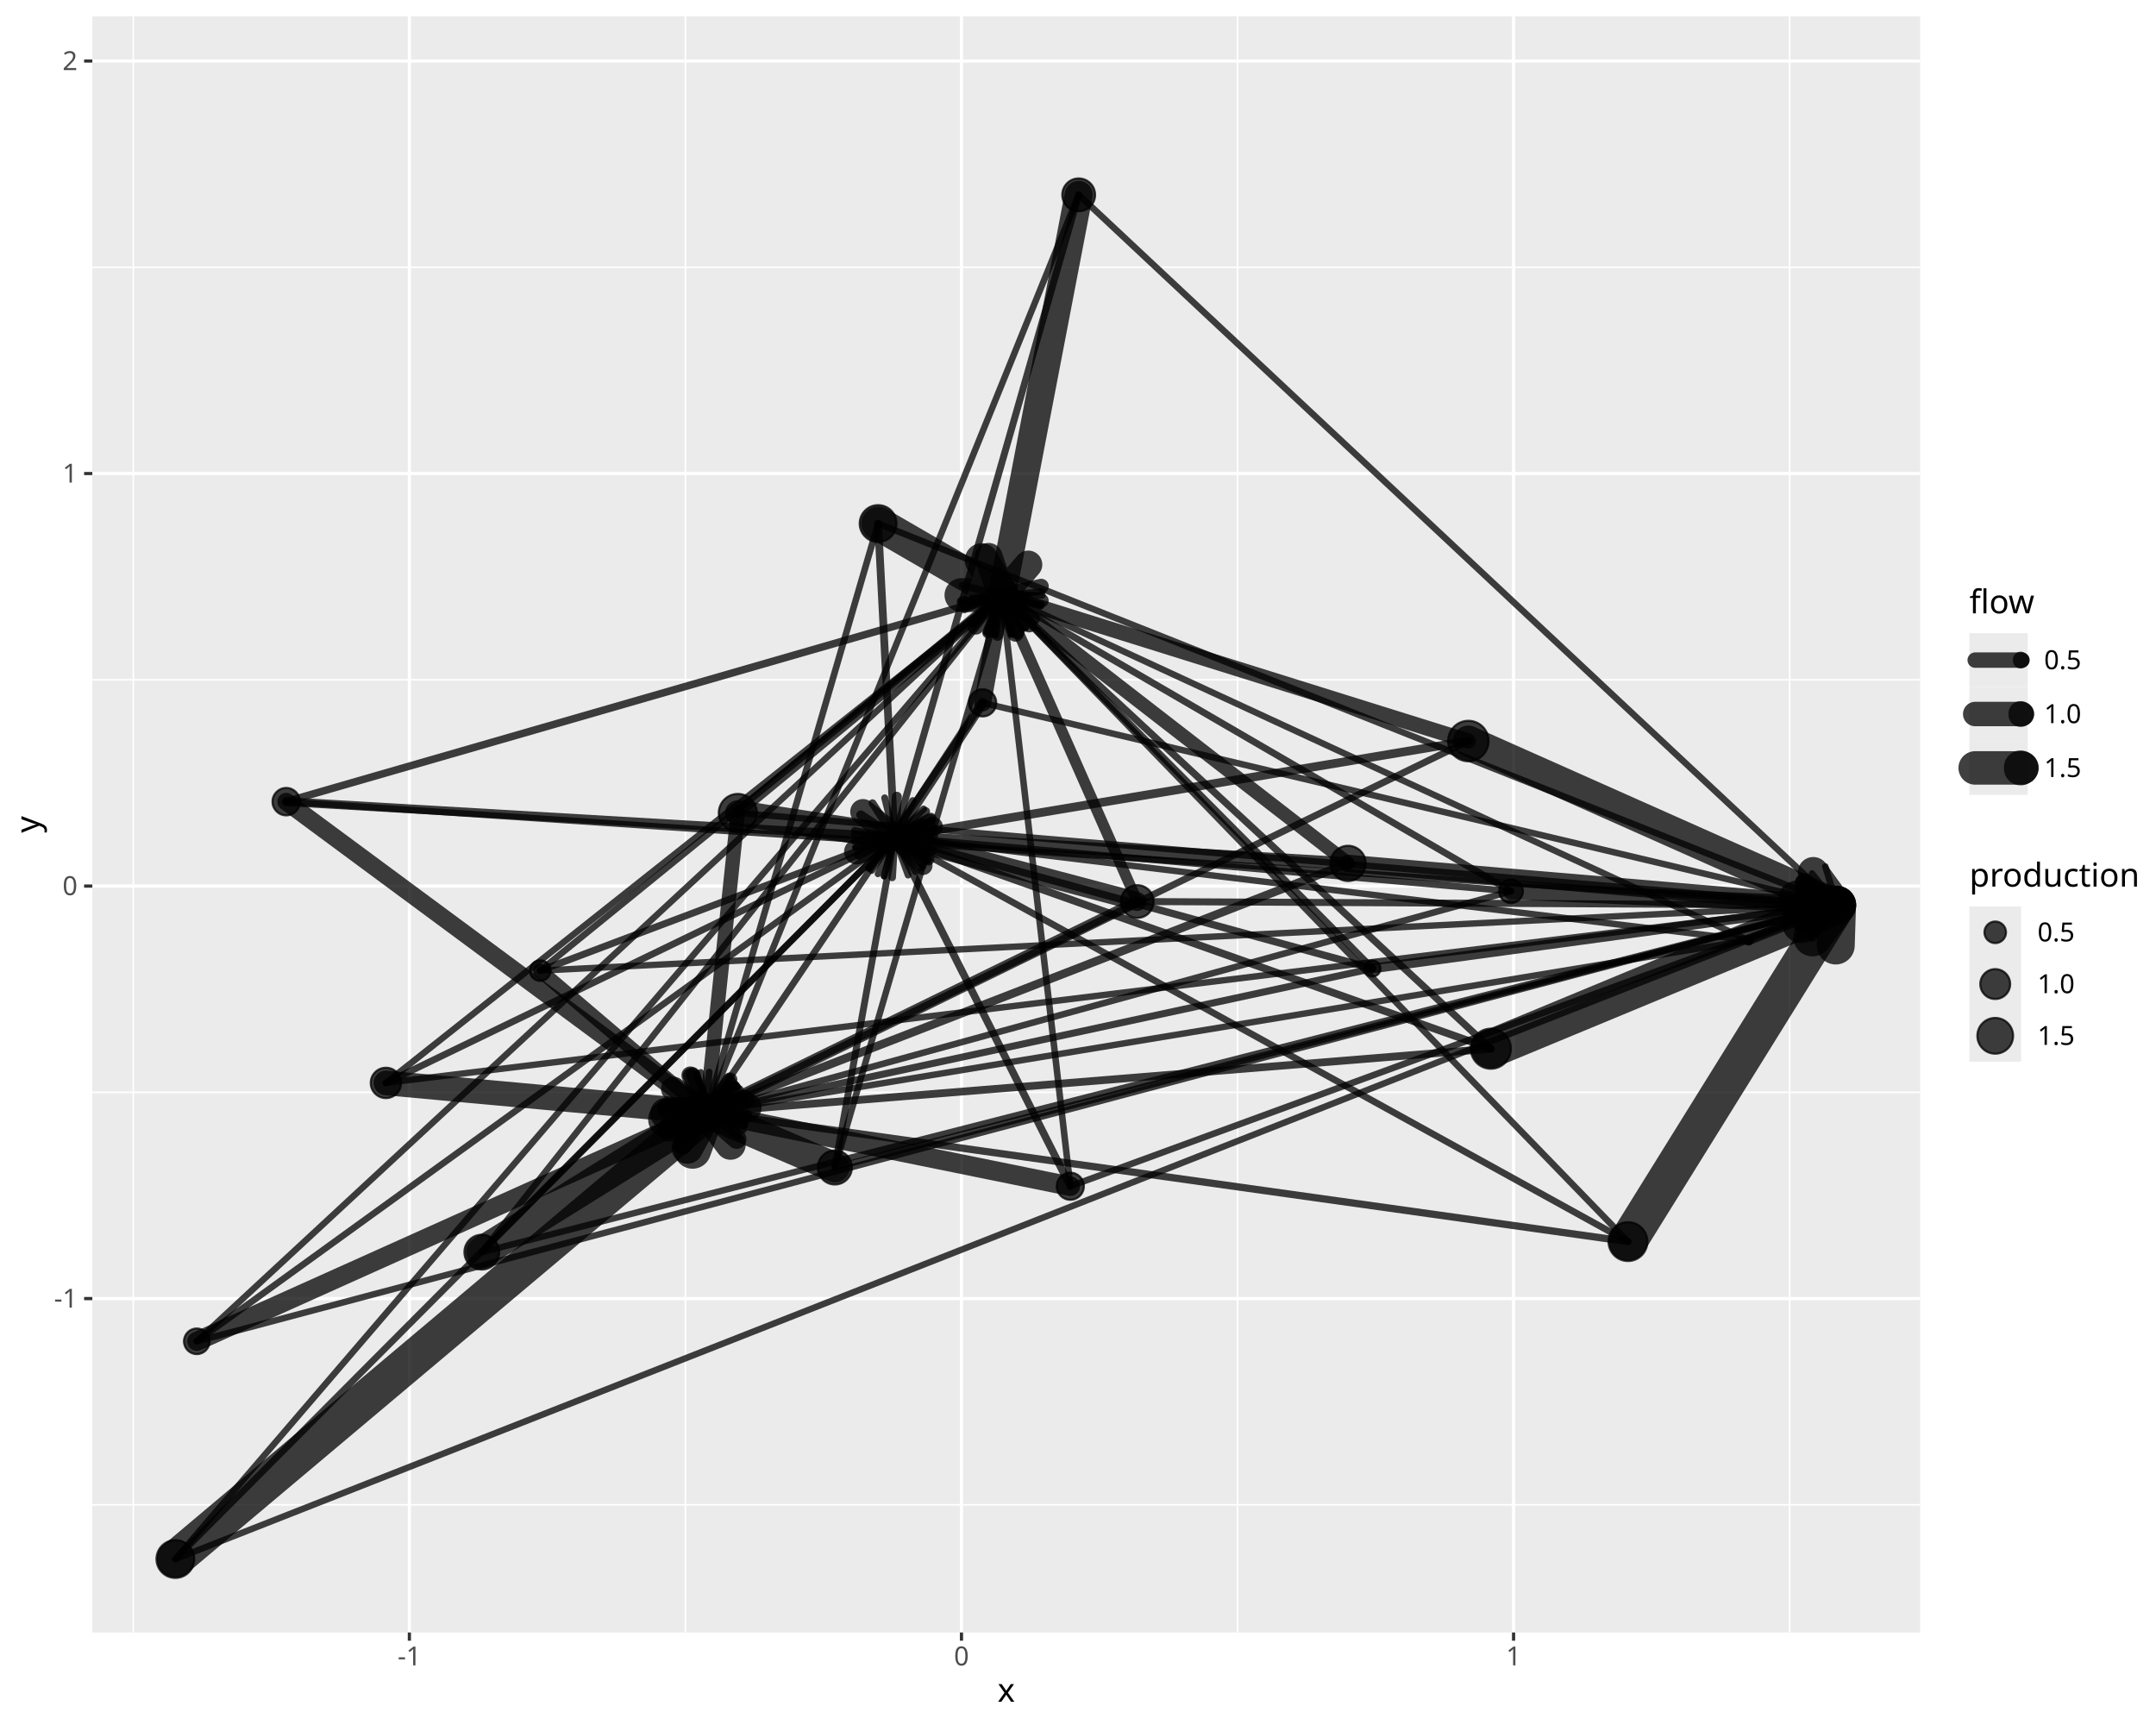
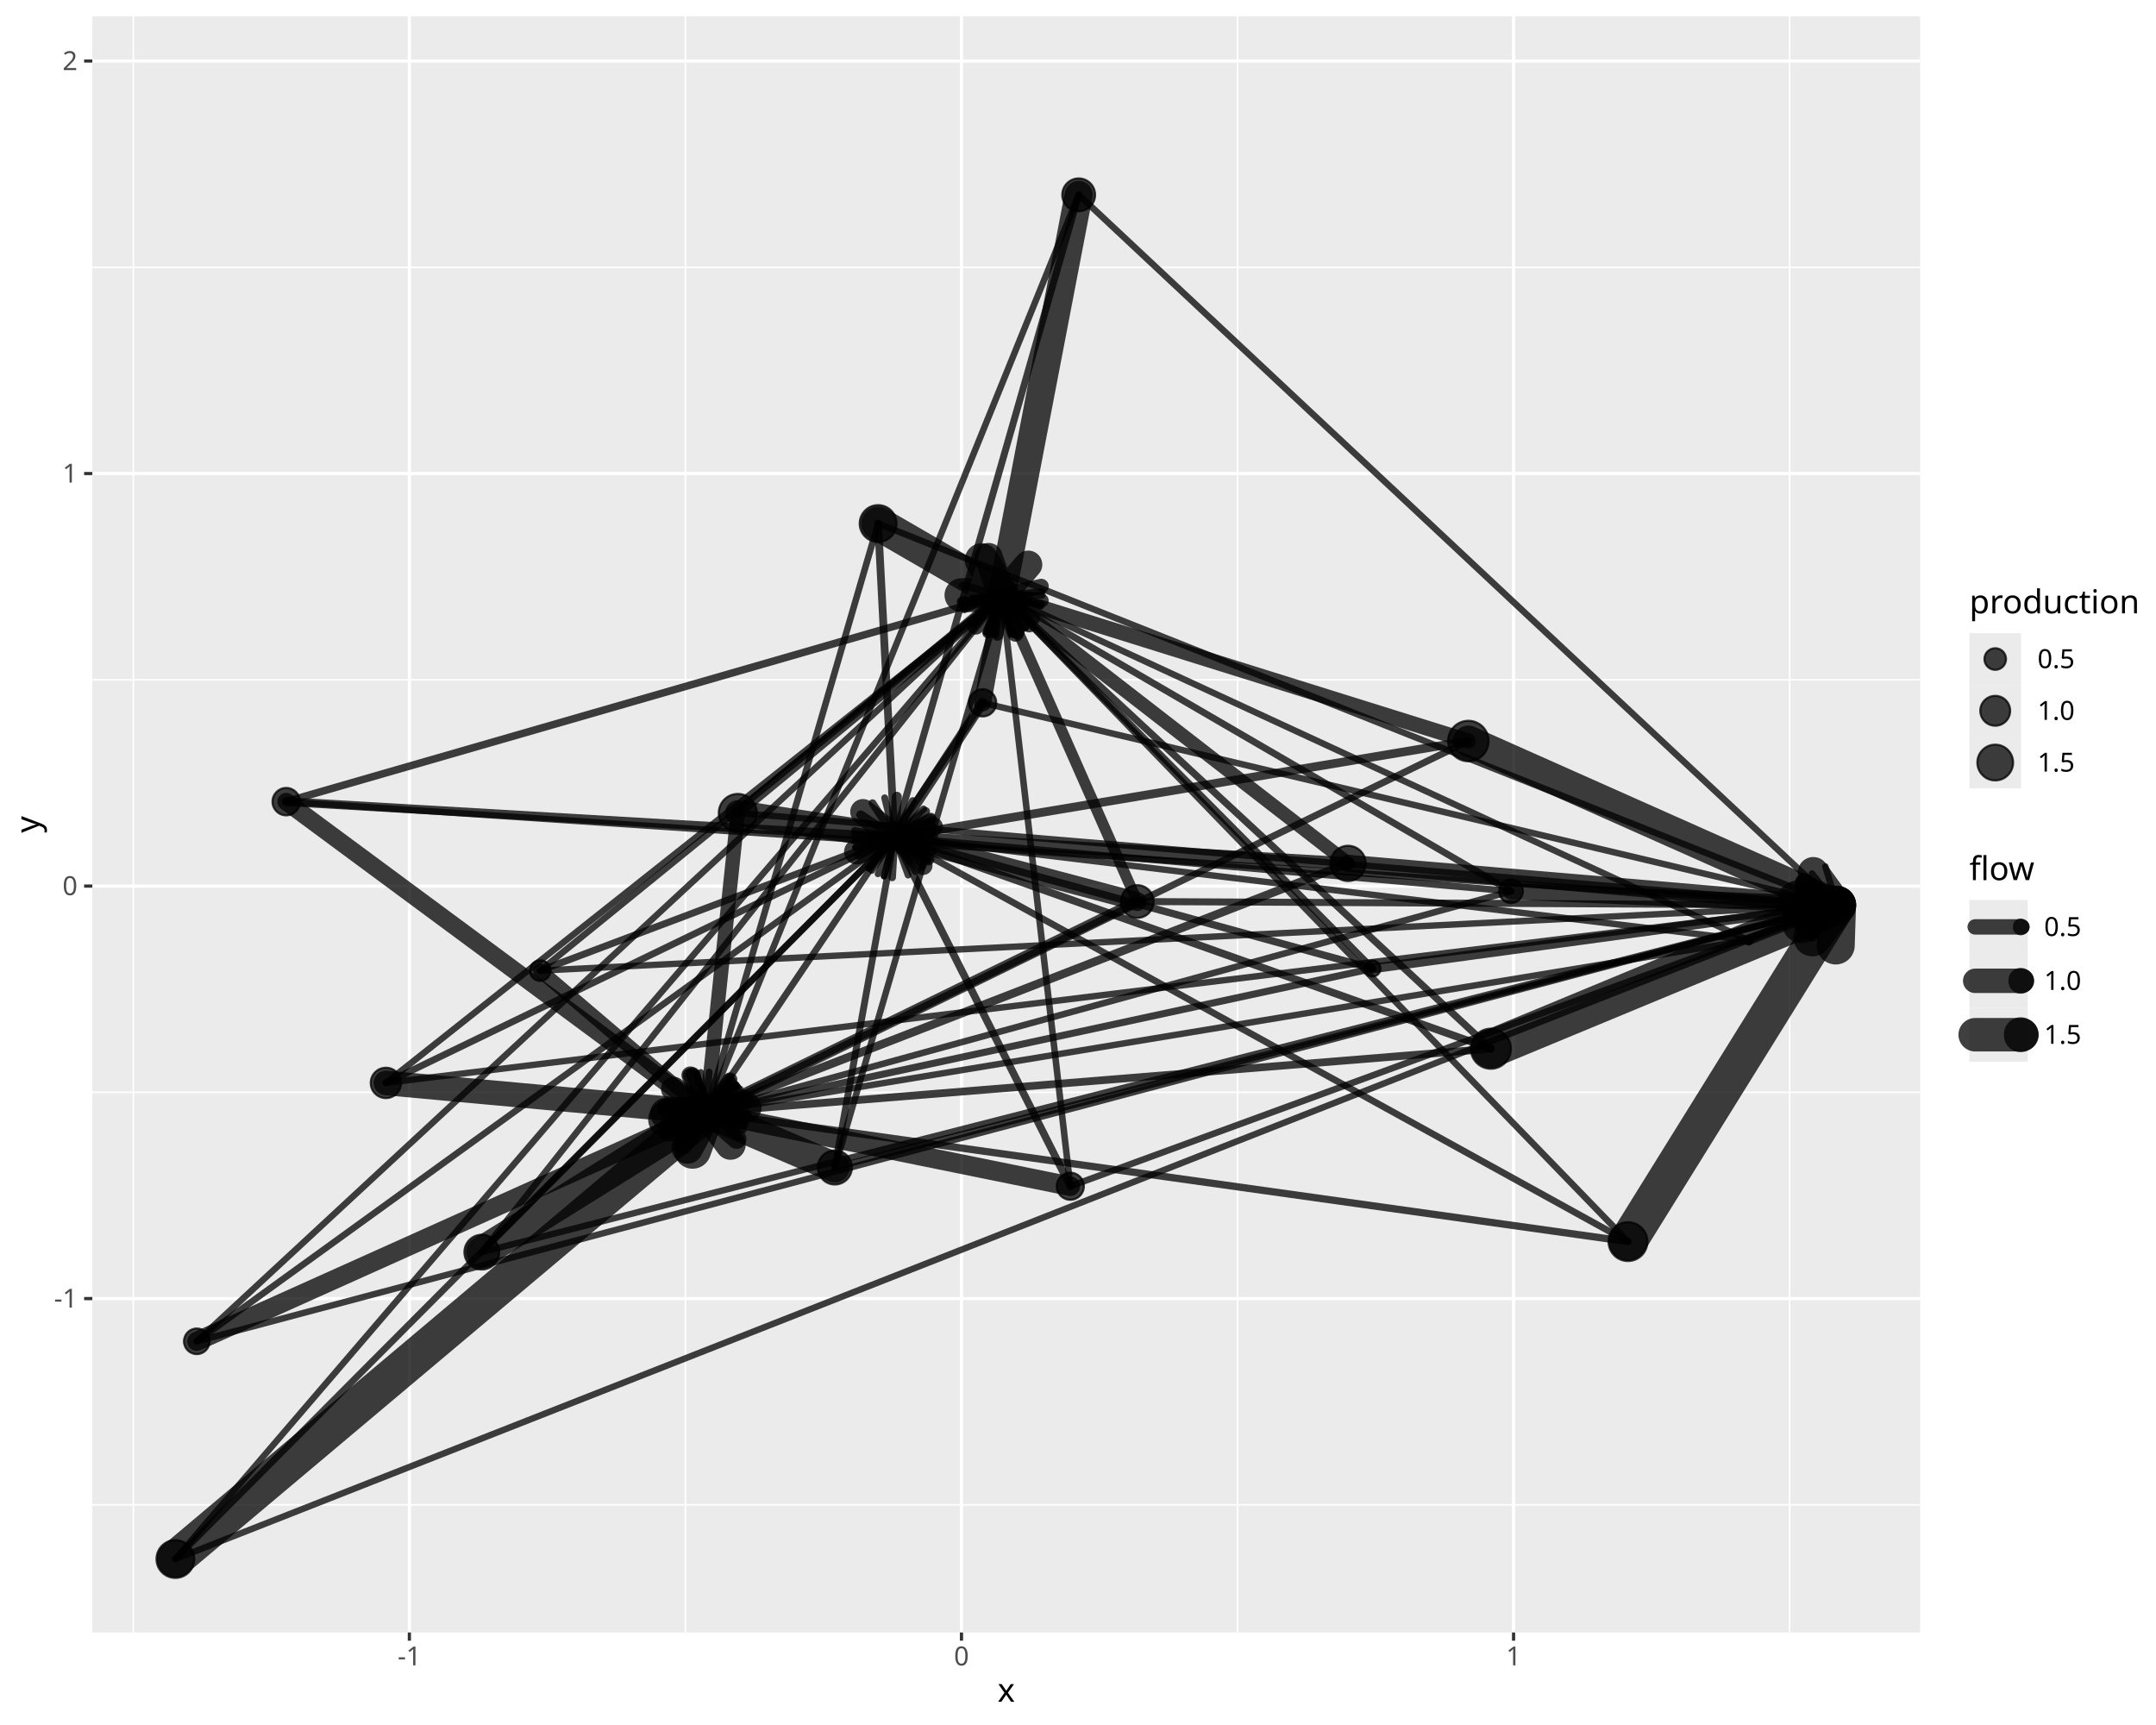
<svg xmlns="http://www.w3.org/2000/svg" class="svglite" data-engine-version="2.0" width="720.00pt" height="576.00pt" viewBox="0 0 720.00 576.00">
  <defs>
    <style type="text/css">
    .svglite line, .svglite polyline, .svglite polygon, .svglite path, .svglite rect, .svglite circle {
      fill: none;
      stroke: #000000;
      stroke-linecap: round;
      stroke-linejoin: round;
      stroke-miterlimit: 10.00;
    }
  </style>
  </defs>
  <rect width="100%" height="100%" style="stroke: none; fill: #FFFFFF;" />
  <defs>
    <clipPath id="cpMC4wMHw3MjAuMDB8MC4wMHw1NzYuMDA=">
      <rect x="0.00" y="0.00" width="720.00" height="576.00" />
    </clipPath>
  </defs>
  <g clip-path="url(#cpMC4wMHw3MjAuMDB8MC4wMHw1NzYuMDA=)">
    <rect x="0.00" y="0.00" width="720.00" height="576.00" style="stroke-width: 1.07; stroke: #FFFFFF; fill: #FFFFFF;" />
  </g>
  <defs>
    <clipPath id="cpMzAuODN8NjQxLjIzfDUuNDh8NTQ1LjEx">
      <rect x="30.83" y="5.48" width="610.40" height="539.63" />
    </clipPath>
  </defs>
  <g clip-path="url(#cpMzAuODN8NjQxLjIzfDUuNDh8NTQ1LjEx)">
    <rect x="30.83" y="5.48" width="610.40" height="539.63" style="stroke-width: 1.07; stroke: none; fill: #EBEBEB;" />
    <polyline points="30.83,502.48 641.23,502.48 " style="stroke-width: 0.53; stroke: #FFFFFF; stroke-linecap: butt;" />
    <polyline points="30.83,364.74 641.23,364.74 " style="stroke-width: 0.53; stroke: #FFFFFF; stroke-linecap: butt;" />
    <polyline points="30.83,226.99 641.23,226.99 " style="stroke-width: 0.53; stroke: #FFFFFF; stroke-linecap: butt;" />
    <polyline points="30.83,89.25 641.23,89.25 " style="stroke-width: 0.53; stroke: #FFFFFF; stroke-linecap: butt;" />
    <polyline points="44.53,545.11 44.53,5.48 " style="stroke-width: 0.53; stroke: #FFFFFF; stroke-linecap: butt;" />
    <polyline points="228.90,545.11 228.90,5.48 " style="stroke-width: 0.53; stroke: #FFFFFF; stroke-linecap: butt;" />
    <polyline points="413.28,545.11 413.28,5.48 " style="stroke-width: 0.53; stroke: #FFFFFF; stroke-linecap: butt;" />
    <polyline points="597.65,545.11 597.65,5.48 " style="stroke-width: 0.53; stroke: #FFFFFF; stroke-linecap: butt;" />
    <polyline points="30.83,433.61 641.23,433.61 " style="stroke-width: 1.07; stroke: #FFFFFF; stroke-linecap: butt;" />
    <polyline points="30.83,295.87 641.23,295.87 " style="stroke-width: 1.07; stroke: #FFFFFF; stroke-linecap: butt;" />
    <polyline points="30.83,158.12 641.23,158.12 " style="stroke-width: 1.07; stroke: #FFFFFF; stroke-linecap: butt;" />
    <polyline points="30.83,20.38 641.23,20.38 " style="stroke-width: 1.07; stroke: #FFFFFF; stroke-linecap: butt;" />
    <polyline points="136.71,545.11 136.71,5.48 " style="stroke-width: 1.07; stroke: #FFFFFF; stroke-linecap: butt;" />
    <polyline points="321.09,545.11 321.09,5.48 " style="stroke-width: 1.07; stroke: #FFFFFF; stroke-linecap: butt;" />
    <polyline points="505.46,545.11 505.46,5.48 " style="stroke-width: 1.07; stroke: #FFFFFF; stroke-linecap: butt;" />
    <line x1="65.72" y1="447.88" x2="613.48" y2="302.23" style="stroke-width: 2.13; stroke: #000000; stroke-opacity: 0.75;" />
    <polyline points="603.93,311.75 613.48,302.23 600.46,298.71 " style="stroke-width: 2.13; stroke: #000000; stroke-opacity: 0.75;" />
    <line x1="328.15" y1="234.68" x2="613.48" y2="302.23" style="stroke-width: 2.14; stroke: #000000; stroke-opacity: 0.75;" />
    <polyline points="600.56,306.10 613.48,302.23 603.67,292.97 " style="stroke-width: 2.14; stroke: #000000; stroke-opacity: 0.75;" />
    <line x1="180.40" y1="324.10" x2="613.48" y2="302.23" style="stroke-width: 2.13; stroke: #000000; stroke-opacity: 0.75;" />
    <polyline points="602.15,309.56 613.48,302.23 601.47,296.08 " style="stroke-width: 2.13; stroke: #000000; stroke-opacity: 0.75;" />
    <line x1="360.23" y1="65.06" x2="613.48" y2="302.23" style="stroke-width: 2.16; stroke: #000000; stroke-opacity: 0.75;" />
    <polyline points="600.34,299.17 613.48,302.23 609.57,289.32 " style="stroke-width: 2.16; stroke: #000000; stroke-opacity: 0.75;" />
    <line x1="583.92" y1="313.95" x2="613.48" y2="302.23" style="stroke-width: 3.32; stroke: #000000; stroke-opacity: 0.75;" />
    <polyline points="605.11,312.81 613.48,302.23 600.14,300.27 " style="stroke-width: 3.32; stroke: #000000; stroke-opacity: 0.75;" />
    <line x1="458.35" y1="323.40" x2="613.48" y2="302.23" style="stroke-width: 3.21; stroke: #000000; stroke-opacity: 0.75;" />
    <polyline points="602.82,310.49 613.48,302.23 600.99,297.13 " style="stroke-width: 3.21; stroke: #000000; stroke-opacity: 0.75;" />
    <line x1="450.19" y1="288.30" x2="613.48" y2="302.23" style="stroke-width: 5.79; stroke: #000000; stroke-opacity: 0.75;" />
    <polyline points="601.27,307.96 613.48,302.23 602.42,294.52 " style="stroke-width: 5.79; stroke: #000000; stroke-opacity: 0.75;" />
    <line x1="278.80" y1="389.83" x2="613.48" y2="302.23" style="stroke-width: 2.14; stroke: #000000; stroke-opacity: 0.75;" />
    <polyline points="603.89,311.71 613.48,302.23 600.47,298.66 " style="stroke-width: 2.14; stroke: #000000; stroke-opacity: 0.75;" />
    <line x1="357.43" y1="396.10" x2="613.48" y2="302.23" style="stroke-width: 2.17; stroke: #000000; stroke-opacity: 0.75;" />
    <polyline points="604.84,312.58 613.48,302.23 600.19,299.92 " style="stroke-width: 2.17; stroke: #000000; stroke-opacity: 0.75;" />
    <line x1="543.66" y1="414.59" x2="613.48" y2="302.23" style="stroke-width: 12.68; stroke: #000000; stroke-opacity: 0.75;" />
    <polyline points="613.05,315.71 613.48,302.23 601.59,308.59 " style="stroke-width: 12.68; stroke: #000000; stroke-opacity: 0.75;" />
    <line x1="379.78" y1="301.03" x2="613.48" y2="302.23" style="stroke-width: 2.33; stroke: #000000; stroke-opacity: 0.75;" />
    <polyline points="601.77,308.92 613.48,302.23 601.83,295.42 " style="stroke-width: 2.33; stroke: #000000; stroke-opacity: 0.75;" />
    <line x1="58.57" y1="520.58" x2="613.48" y2="302.23" style="stroke-width: 2.13; stroke: #000000; stroke-opacity: 0.75;" />
    <polyline points="605.08,312.78 613.48,302.23 600.14,300.23 " style="stroke-width: 2.13; stroke: #000000; stroke-opacity: 0.75;" />
    <line x1="246.40" y1="271.46" x2="613.48" y2="302.23" style="stroke-width: 2.14; stroke: #000000; stroke-opacity: 0.75;" />
    <polyline points="601.28,307.98 613.48,302.23 602.40,294.53 " style="stroke-width: 2.14; stroke: #000000; stroke-opacity: 0.75;" />
    <line x1="504.61" y1="297.59" x2="613.48" y2="302.23" style="stroke-width: 5.55; stroke: #000000; stroke-opacity: 0.75;" />
    <polyline points="601.52,308.47 613.48,302.23 602.10,294.99 " style="stroke-width: 5.55; stroke: #000000; stroke-opacity: 0.75;" />
    <line x1="497.87" y1="350.18" x2="613.48" y2="302.23" style="stroke-width: 12.80; stroke: #000000; stroke-opacity: 0.75;" />
    <polyline points="605.28,312.94 613.48,302.23 600.11,300.47 " style="stroke-width: 12.80; stroke: #000000; stroke-opacity: 0.75;" />
    <line x1="490.36" y1="247.44" x2="613.48" y2="302.23" style="stroke-width: 10.31; stroke: #000000; stroke-opacity: 0.75;" />
    <polyline points="600.07,303.64 613.48,302.23 605.55,291.32 " style="stroke-width: 10.31; stroke: #000000; stroke-opacity: 0.75;" />
    <line x1="293.25" y1="174.82" x2="613.48" y2="302.23" style="stroke-width: 2.14; stroke: #000000; stroke-opacity: 0.75;" />
    <polyline points="600.13,304.18 613.48,302.23 605.12,291.64 " style="stroke-width: 2.14; stroke: #000000; stroke-opacity: 0.75;" />
    <line x1="95.58" y1="267.68" x2="613.48" y2="302.23" style="stroke-width: 2.13; stroke: #000000; stroke-opacity: 0.75;" />
    <polyline points="601.38,308.18 613.48,302.23 602.27,294.72 " style="stroke-width: 2.13; stroke: #000000; stroke-opacity: 0.75;" />
    <line x1="160.90" y1="418.10" x2="613.48" y2="302.23" style="stroke-width: 2.13; stroke: #000000; stroke-opacity: 0.75;" />
    <polyline points="603.84,311.66 613.48,302.23 600.49,298.59 " style="stroke-width: 2.13; stroke: #000000; stroke-opacity: 0.75;" />
    <line x1="128.88" y1="361.60" x2="613.48" y2="302.23" style="stroke-width: 2.13; stroke: #000000; stroke-opacity: 0.75;" />
    <polyline points="602.71,310.35 613.48,302.23 601.07,296.96 " style="stroke-width: 2.13; stroke: #000000; stroke-opacity: 0.75;" />
    <line x1="65.72" y1="447.88" x2="298.71" y2="279.51" style="stroke-width: 2.17; stroke: #000000; stroke-opacity: 0.75;" />
    <polyline points="293.19,291.82 298.71,279.51 285.29,280.89 " style="stroke-width: 2.17; stroke: #000000; stroke-opacity: 0.75;" />
    <line x1="328.15" y1="234.68" x2="298.71" y2="279.51" style="stroke-width: 3.34; stroke: #000000; stroke-opacity: 0.75;" />
    <polyline points="299.49,266.04 298.71,279.51 310.76,273.45 " style="stroke-width: 3.34; stroke: #000000; stroke-opacity: 0.75;" />
    <line x1="180.40" y1="324.10" x2="298.71" y2="279.51" style="stroke-width: 2.32; stroke: #000000; stroke-opacity: 0.75;" />
    <polyline points="290.16,289.94 298.71,279.51 285.40,277.32 " style="stroke-width: 2.32; stroke: #000000; stroke-opacity: 0.75;" />
    <line x1="360.23" y1="65.06" x2="298.71" y2="279.51" style="stroke-width: 2.32; stroke: #000000; stroke-opacity: 0.75;" />
    <polyline points="295.45,266.42 298.71,279.51 308.42,270.14 " style="stroke-width: 2.32; stroke: #000000; stroke-opacity: 0.75;" />
    <line x1="583.92" y1="313.95" x2="298.71" y2="279.51" style="stroke-width: 2.13; stroke: #000000; stroke-opacity: 0.75;" />
    <polyline points="311.12,274.21 298.71,279.51 309.50,287.61 " style="stroke-width: 2.13; stroke: #000000; stroke-opacity: 0.75;" />
    <line x1="458.35" y1="323.40" x2="298.71" y2="279.51" style="stroke-width: 2.44; stroke: #000000; stroke-opacity: 0.75;" />
    <polyline points="311.76,276.10 298.71,279.51 308.19,289.11 " style="stroke-width: 2.44; stroke: #000000; stroke-opacity: 0.75;" />
    <line x1="450.19" y1="288.30" x2="298.71" y2="279.51" style="stroke-width: 4.14; stroke: #000000; stroke-opacity: 0.75;" />
    <polyline points="310.76,273.45 298.71,279.51 309.98,286.92 " style="stroke-width: 4.14; stroke: #000000; stroke-opacity: 0.75;" />
    <line x1="278.80" y1="389.83" x2="298.71" y2="279.51" style="stroke-width: 2.28; stroke: #000000; stroke-opacity: 0.75;" />
    <polyline points="303.27,292.21 298.71,279.51 290.00,289.81 " style="stroke-width: 2.28; stroke: #000000; stroke-opacity: 0.75;" />
    <line x1="357.43" y1="396.10" x2="298.71" y2="279.51" style="stroke-width: 2.52; stroke: #000000; stroke-opacity: 0.75;" />
    <polyline points="309.99,286.91 298.71,279.51 297.94,292.98 " style="stroke-width: 2.52; stroke: #000000; stroke-opacity: 0.75;" />
    <line x1="543.66" y1="414.59" x2="298.71" y2="279.51" style="stroke-width: 2.23; stroke: #000000; stroke-opacity: 0.75;" />
    <polyline points="312.20,279.25 298.71,279.51 305.68,291.06 " style="stroke-width: 2.23; stroke: #000000; stroke-opacity: 0.75;" />
    <line x1="379.78" y1="301.03" x2="298.71" y2="279.51" style="stroke-width: 6.29; stroke: #000000; stroke-opacity: 0.75;" />
    <polyline points="311.73,275.99 298.71,279.51 308.27,289.03 " style="stroke-width: 6.29; stroke: #000000; stroke-opacity: 0.75;" />
    <line x1="58.57" y1="520.58" x2="298.71" y2="279.51" style="stroke-width: 2.20; stroke: #000000; stroke-opacity: 0.75;" />
    <polyline points="295.24,292.55 298.71,279.51 285.69,283.03 " style="stroke-width: 2.20; stroke: #000000; stroke-opacity: 0.75;" />
    <line x1="246.40" y1="271.46" x2="298.71" y2="279.51" style="stroke-width: 8.52; stroke: #000000; stroke-opacity: 0.75;" />
    <polyline points="286.14,284.40 298.71,279.51 288.19,271.07 " style="stroke-width: 8.52; stroke: #000000; stroke-opacity: 0.75;" />
    <line x1="504.61" y1="297.59" x2="298.71" y2="279.51" style="stroke-width: 2.23; stroke: #000000; stroke-opacity: 0.75;" />
    <polyline points="310.94,273.81 298.71,279.51 309.76,287.25 " style="stroke-width: 2.23; stroke: #000000; stroke-opacity: 0.75;" />
    <line x1="497.87" y1="350.18" x2="298.71" y2="279.51" style="stroke-width: 2.52; stroke: #000000; stroke-opacity: 0.75;" />
    <polyline points="311.98,277.06 298.71,279.51 307.46,289.77 " style="stroke-width: 2.52; stroke: #000000; stroke-opacity: 0.75;" />
    <line x1="490.36" y1="247.44" x2="298.71" y2="279.51" style="stroke-width: 2.90; stroke: #000000; stroke-opacity: 0.75;" />
    <polyline points="309.12,270.93 298.71,279.51 311.35,284.23 " style="stroke-width: 2.90; stroke: #000000; stroke-opacity: 0.75;" />
    <line x1="293.25" y1="174.82" x2="298.71" y2="279.51" style="stroke-width: 2.60; stroke: #000000; stroke-opacity: 0.75;" />
    <polyline points="291.37,268.19 298.71,279.51 304.84,267.49 " style="stroke-width: 2.60; stroke: #000000; stroke-opacity: 0.75;" />
    <line x1="95.58" y1="267.68" x2="298.71" y2="279.51" style="stroke-width: 2.98; stroke: #000000; stroke-opacity: 0.75;" />
    <polyline points="286.65,285.56 298.71,279.51 287.44,272.10 " style="stroke-width: 2.98; stroke: #000000; stroke-opacity: 0.75;" />
    <line x1="160.90" y1="418.10" x2="298.71" y2="279.51" style="stroke-width: 2.19; stroke: #000000; stroke-opacity: 0.75;" />
    <polyline points="295.25,292.55 298.71,279.51 285.69,283.04 " style="stroke-width: 2.19; stroke: #000000; stroke-opacity: 0.75;" />
    <line x1="128.88" y1="361.60" x2="298.71" y2="279.51" style="stroke-width: 2.26; stroke: #000000; stroke-opacity: 0.75;" />
    <polyline points="291.13,290.67 298.71,279.51 285.25,278.52 " style="stroke-width: 2.26; stroke: #000000; stroke-opacity: 0.75;" />
    <line x1="65.72" y1="447.88" x2="235.90" y2="371.41" style="stroke-width: 6.38; stroke: #000000; stroke-opacity: 0.75;" />
    <polyline points="228.01,382.35 235.90,371.41 222.48,370.05 " style="stroke-width: 6.38; stroke: #000000; stroke-opacity: 0.75;" />
    <line x1="328.15" y1="234.68" x2="235.90" y2="371.41" style="stroke-width: 2.24; stroke: #000000; stroke-opacity: 0.75;" />
    <polyline points="236.84,357.95 235.90,371.41 248.02,365.50 " style="stroke-width: 2.24; stroke: #000000; stroke-opacity: 0.75;" />
    <line x1="180.40" y1="324.10" x2="235.90" y2="371.41" style="stroke-width: 4.68; stroke: #000000; stroke-opacity: 0.75;" />
    <polyline points="222.63,368.96 235.90,371.41 231.38,358.70 " style="stroke-width: 4.68; stroke: #000000; stroke-opacity: 0.75;" />
    <line x1="360.23" y1="65.06" x2="235.90" y2="371.41" style="stroke-width: 2.15; stroke: #000000; stroke-opacity: 0.75;" />
    <polyline points="234.04,358.05 235.90,371.41 246.54,363.12 " style="stroke-width: 2.15; stroke: #000000; stroke-opacity: 0.75;" />
    <line x1="583.92" y1="313.95" x2="235.90" y2="371.41" style="stroke-width: 2.13; stroke: #000000; stroke-opacity: 0.75;" />
    <polyline points="246.33,362.85 235.90,371.41 248.52,376.16 " style="stroke-width: 2.13; stroke: #000000; stroke-opacity: 0.75;" />
    <line x1="458.35" y1="323.40" x2="235.90" y2="371.41" style="stroke-width: 2.35; stroke: #000000; stroke-opacity: 0.75;" />
    <polyline points="245.89,362.35 235.90,371.41 248.74,375.54 " style="stroke-width: 2.35; stroke: #000000; stroke-opacity: 0.75;" />
    <line x1="450.19" y1="288.30" x2="235.90" y2="371.41" style="stroke-width: 2.80; stroke: #000000; stroke-opacity: 0.75;" />
    <polyline points="244.35,360.90 235.90,371.41 249.23,373.48 " style="stroke-width: 2.80; stroke: #000000; stroke-opacity: 0.75;" />
    <line x1="278.80" y1="389.83" x2="235.90" y2="371.41" style="stroke-width: 10.09; stroke: #000000; stroke-opacity: 0.75;" />
    <polyline points="249.29,369.82 235.90,371.41 243.97,382.22 " style="stroke-width: 10.09; stroke: #000000; stroke-opacity: 0.75;" />
    <line x1="357.43" y1="396.10" x2="235.90" y2="371.41" style="stroke-width: 6.53; stroke: #000000; stroke-opacity: 0.75;" />
    <polyline points="248.69,367.13 235.90,371.41 246.00,380.35 " style="stroke-width: 6.53; stroke: #000000; stroke-opacity: 0.75;" />
    <line x1="543.66" y1="414.59" x2="235.90" y2="371.41" style="stroke-width: 2.42; stroke: #000000; stroke-opacity: 0.75;" />
    <polyline points="248.40,366.35 235.90,371.41 246.53,379.71 " style="stroke-width: 2.42; stroke: #000000; stroke-opacity: 0.75;" />
    <line x1="379.78" y1="301.03" x2="235.90" y2="371.41" style="stroke-width: 3.65; stroke: #000000; stroke-opacity: 0.75;" />
    <polyline points="243.43,360.22 235.90,371.41 249.36,372.34 " style="stroke-width: 3.65; stroke: #000000; stroke-opacity: 0.75;" />
    <line x1="58.57" y1="520.58" x2="235.90" y2="371.41" style="stroke-width: 12.33; stroke: #000000; stroke-opacity: 0.75;" />
    <polyline points="231.30,384.09 235.90,371.41 222.61,373.77 " style="stroke-width: 12.33; stroke: #000000; stroke-opacity: 0.75;" />
    <line x1="246.40" y1="271.46" x2="235.90" y2="371.41" style="stroke-width: 4.81; stroke: #000000; stroke-opacity: 0.75;" />
    <polyline points="230.41,359.09 235.90,371.41 243.83,360.50 " style="stroke-width: 4.81; stroke: #000000; stroke-opacity: 0.75;" />
    <line x1="504.61" y1="297.59" x2="235.90" y2="371.41" style="stroke-width: 2.17; stroke: #000000; stroke-opacity: 0.75;" />
    <polyline points="245.38,361.81 235.90,371.41 248.95,374.82 " style="stroke-width: 2.17; stroke: #000000; stroke-opacity: 0.75;" />
    <line x1="497.87" y1="350.18" x2="235.90" y2="371.41" style="stroke-width: 2.58; stroke: #000000; stroke-opacity: 0.75;" />
    <polyline points="247.00,363.74 235.90,371.41 248.09,377.19 " style="stroke-width: 2.58; stroke: #000000; stroke-opacity: 0.75;" />
    <line x1="490.36" y1="247.44" x2="235.90" y2="371.41" style="stroke-width: 2.29; stroke: #000000; stroke-opacity: 0.75;" />
    <polyline points="243.45,360.23 235.90,371.41 249.36,372.36 " style="stroke-width: 2.29; stroke: #000000; stroke-opacity: 0.75;" />
    <line x1="293.25" y1="174.82" x2="235.90" y2="371.41" style="stroke-width: 2.19; stroke: #000000; stroke-opacity: 0.75;" />
    <polyline points="232.69,358.31 235.90,371.41 245.65,362.09 " style="stroke-width: 2.19; stroke: #000000; stroke-opacity: 0.75;" />
    <line x1="95.58" y1="267.68" x2="235.90" y2="371.41" style="stroke-width: 5.89; stroke: #000000; stroke-opacity: 0.75;" />
    <polyline points="222.49,369.89 235.90,371.41 230.51,359.04 " style="stroke-width: 5.89; stroke: #000000; stroke-opacity: 0.75;" />
    <line x1="160.90" y1="418.10" x2="235.90" y2="371.41" style="stroke-width: 10.57; stroke: #000000; stroke-opacity: 0.75;" />
    <polyline points="229.54,383.31 235.90,371.41 222.41,371.86 " style="stroke-width: 10.57; stroke: #000000; stroke-opacity: 0.75;" />
    <line x1="128.88" y1="361.60" x2="235.90" y2="371.41" style="stroke-width: 8.24; stroke: #000000; stroke-opacity: 0.75;" />
    <polyline points="223.65,377.06 235.90,371.41 224.88,363.63 " style="stroke-width: 8.24; stroke: #000000; stroke-opacity: 0.75;" />
    <line x1="65.72" y1="447.88" x2="334.56" y2="198.73" style="stroke-width: 2.14; stroke: #000000; stroke-opacity: 0.75;" />
    <polyline points="330.57,211.62 334.56,198.73 321.40,201.72 " style="stroke-width: 2.14; stroke: #000000; stroke-opacity: 0.75;" />
    <line x1="328.15" y1="234.68" x2="334.56" y2="198.73" style="stroke-width: 5.72; stroke: #000000; stroke-opacity: 0.75;" />
    <polyline points="339.15,211.41 334.56,198.73 325.87,209.05 " style="stroke-width: 5.72; stroke: #000000; stroke-opacity: 0.75;" />
    <line x1="180.40" y1="324.10" x2="334.56" y2="198.73" style="stroke-width: 2.16; stroke: #000000; stroke-opacity: 0.75;" />
    <polyline points="329.75,211.33 334.56,198.73 321.24,200.87 " style="stroke-width: 2.16; stroke: #000000; stroke-opacity: 0.75;" />
    <line x1="360.23" y1="65.06" x2="334.56" y2="198.73" style="stroke-width: 9.37; stroke: #000000; stroke-opacity: 0.75;" />
    <polyline points="330.14,185.98 334.56,198.73 343.39,188.53 " style="stroke-width: 9.37; stroke: #000000; stroke-opacity: 0.75;" />
    <line x1="583.92" y1="313.95" x2="334.56" y2="198.73" style="stroke-width: 2.13; stroke: #000000; stroke-opacity: 0.75;" />
    <polyline points="347.99,197.51 334.56,198.73 342.33,209.75 " style="stroke-width: 2.13; stroke: #000000; stroke-opacity: 0.75;" />
    <line x1="458.35" y1="323.40" x2="334.56" y2="198.73" style="stroke-width: 2.33; stroke: #000000; stroke-opacity: 0.75;" />
    <polyline points="347.58,202.27 334.56,198.73 338.00,211.77 " style="stroke-width: 2.33; stroke: #000000; stroke-opacity: 0.75;" />
    <line x1="450.19" y1="288.30" x2="334.56" y2="198.73" style="stroke-width: 4.58; stroke: #000000; stroke-opacity: 0.75;" />
    <polyline points="347.92,200.55 334.56,198.73 339.66,211.22 " style="stroke-width: 4.58; stroke: #000000; stroke-opacity: 0.75;" />
    <line x1="278.80" y1="389.83" x2="334.56" y2="198.73" style="stroke-width: 2.15; stroke: #000000; stroke-opacity: 0.75;" />
    <polyline points="337.76,211.83 334.56,198.73 324.81,208.06 " style="stroke-width: 2.15; stroke: #000000; stroke-opacity: 0.75;" />
    <line x1="357.43" y1="396.10" x2="334.56" y2="198.73" style="stroke-width: 2.18; stroke: #000000; stroke-opacity: 0.75;" />
    <polyline points="342.60,209.56 334.56,198.73 329.20,211.11 " style="stroke-width: 2.18; stroke: #000000; stroke-opacity: 0.75;" />
    <line x1="543.66" y1="414.59" x2="334.56" y2="198.73" style="stroke-width: 2.18; stroke: #000000; stroke-opacity: 0.75;" />
    <polyline points="347.53,202.43 334.56,198.73 337.84,211.81 " style="stroke-width: 2.18; stroke: #000000; stroke-opacity: 0.75;" />
    <line x1="379.78" y1="301.03" x2="334.56" y2="198.73" style="stroke-width: 3.69; stroke: #000000; stroke-opacity: 0.75;" />
    <polyline points="345.45,206.69 334.56,198.73 333.11,212.14 " style="stroke-width: 3.69; stroke: #000000; stroke-opacity: 0.75;" />
    <line x1="58.57" y1="520.58" x2="334.56" y2="198.73" style="stroke-width: 2.14; stroke: #000000; stroke-opacity: 0.75;" />
    <polyline points="332.07,211.99 334.56,198.73 321.83,203.21 " style="stroke-width: 2.14; stroke: #000000; stroke-opacity: 0.75;" />
    <line x1="246.40" y1="271.46" x2="334.56" y2="198.73" style="stroke-width: 3.53; stroke: #000000; stroke-opacity: 0.75;" />
    <polyline points="329.84,211.37 334.56,198.73 321.25,200.96 " style="stroke-width: 3.53; stroke: #000000; stroke-opacity: 0.75;" />
    <line x1="504.61" y1="297.59" x2="334.56" y2="198.73" style="stroke-width: 2.27; stroke: #000000; stroke-opacity: 0.75;" />
    <polyline points="348.05,198.77 334.56,198.73 341.27,210.43 " style="stroke-width: 2.27; stroke: #000000; stroke-opacity: 0.75;" />
    <line x1="497.87" y1="350.18" x2="334.56" y2="198.73" style="stroke-width: 2.37; stroke: #000000; stroke-opacity: 0.75;" />
    <polyline points="347.71,201.73 334.56,198.73 338.54,211.62 " style="stroke-width: 2.37; stroke: #000000; stroke-opacity: 0.75;" />
    <line x1="490.36" y1="247.44" x2="334.56" y2="198.73" style="stroke-width: 5.04; stroke: #000000; stroke-opacity: 0.75;" />
    <polyline points="347.72,195.78 334.56,198.73 343.70,208.65 " style="stroke-width: 5.04; stroke: #000000; stroke-opacity: 0.75;" />
    <line x1="293.25" y1="174.82" x2="334.56" y2="198.73" style="stroke-width: 11.29; stroke: #000000; stroke-opacity: 0.75;" />
    <polyline points="321.07,198.71 334.56,198.73 327.82,187.04 " style="stroke-width: 11.29; stroke: #000000; stroke-opacity: 0.75;" />
    <line x1="95.58" y1="267.68" x2="334.56" y2="198.73" style="stroke-width: 2.50; stroke: #000000; stroke-opacity: 0.75;" />
    <polyline points="325.20,208.45 334.56,198.73 321.46,195.49 " style="stroke-width: 2.50; stroke: #000000; stroke-opacity: 0.75;" />
    <line x1="160.90" y1="418.10" x2="334.56" y2="198.73" style="stroke-width: 2.14; stroke: #000000; stroke-opacity: 0.75;" />
    <polyline points="332.59,212.08 334.56,198.73 322.02,203.70 " style="stroke-width: 2.14; stroke: #000000; stroke-opacity: 0.75;" />
    <line x1="128.88" y1="361.60" x2="334.56" y2="198.73" style="stroke-width: 2.15; stroke: #000000; stroke-opacity: 0.75;" />
    <polyline points="329.59,211.27 334.56,198.73 321.21,200.69 " style="stroke-width: 2.15; stroke: #000000; stroke-opacity: 0.75;" />
    <circle cx="65.72" cy="447.88" r="4.28" style="stroke-width: 0.71; stroke: #000000; stroke-opacity: 0.75; fill: #000000; fill-opacity: 0.75;" />
    <circle cx="328.15" cy="234.68" r="4.55" style="stroke-width: 0.71; stroke: #000000; stroke-opacity: 0.75; fill: #000000; fill-opacity: 0.75;" />
    <circle cx="180.40" cy="324.10" r="3.45" style="stroke-width: 0.71; stroke: #000000; stroke-opacity: 0.75; fill: #000000; fill-opacity: 0.75;" />
    <circle cx="360.23" cy="65.06" r="5.48" style="stroke-width: 0.71; stroke: #000000; stroke-opacity: 0.75; fill: #000000; fill-opacity: 0.75;" />
    <circle cx="583.92" cy="313.95" r="1.42" style="stroke-width: 0.71; stroke: #000000; stroke-opacity: 0.75; fill: #000000; fill-opacity: 0.75;" />
    <circle cx="458.35" cy="323.40" r="2.68" style="stroke-width: 0.71; stroke: #000000; stroke-opacity: 0.75; fill: #000000; fill-opacity: 0.75;" />
    <circle cx="450.19" cy="288.30" r="5.89" style="stroke-width: 0.71; stroke: #000000; stroke-opacity: 0.75; fill: #000000; fill-opacity: 0.75;" />
    <circle cx="278.80" cy="389.83" r="5.69" style="stroke-width: 0.71; stroke: #000000; stroke-opacity: 0.75; fill: #000000; fill-opacity: 0.75;" />
    <circle cx="357.43" cy="396.10" r="4.53" style="stroke-width: 0.71; stroke: #000000; stroke-opacity: 0.75; fill: #000000; fill-opacity: 0.75;" />
    <circle cx="543.66" cy="414.59" r="6.49" style="stroke-width: 0.71; stroke: #000000; stroke-opacity: 0.75; fill: #000000; fill-opacity: 0.75;" />
    <circle cx="379.78" cy="301.03" r="5.47" style="stroke-width: 0.71; stroke: #000000; stroke-opacity: 0.75; fill: #000000; fill-opacity: 0.75;" />
    <circle cx="58.57" cy="520.58" r="6.31" style="stroke-width: 0.71; stroke: #000000; stroke-opacity: 0.75; fill: #000000; fill-opacity: 0.75;" />
    <circle cx="246.40" cy="271.46" r="6.36" style="stroke-width: 0.71; stroke: #000000; stroke-opacity: 0.75; fill: #000000; fill-opacity: 0.75;" />
    <circle cx="504.61" cy="297.59" r="3.98" style="stroke-width: 0.71; stroke: #000000; stroke-opacity: 0.75; fill: #000000; fill-opacity: 0.75;" />
    <circle cx="497.87" cy="350.18" r="6.69" style="stroke-width: 0.71; stroke: #000000; stroke-opacity: 0.75; fill: #000000; fill-opacity: 0.75;" />
    <circle cx="490.36" cy="247.44" r="6.76" style="stroke-width: 0.71; stroke: #000000; stroke-opacity: 0.75; fill: #000000; fill-opacity: 0.75;" />
    <circle cx="293.25" cy="174.82" r="6.15" style="stroke-width: 0.71; stroke: #000000; stroke-opacity: 0.75; fill: #000000; fill-opacity: 0.75;" />
    <circle cx="95.58" cy="267.68" r="4.58" style="stroke-width: 0.71; stroke: #000000; stroke-opacity: 0.75; fill: #000000; fill-opacity: 0.75;" />
    <circle cx="160.90" cy="418.10" r="5.81" style="stroke-width: 0.71; stroke: #000000; stroke-opacity: 0.75; fill: #000000; fill-opacity: 0.75;" />
    <circle cx="128.88" cy="361.60" r="5.07" style="stroke-width: 0.71; stroke: #000000; stroke-opacity: 0.75; fill: #000000; fill-opacity: 0.75;" />
  </g>
  <g clip-path="url(#cpMC4wMHw3MjAuMDB8MC4wMHw1NzYuMDA=)">
    <text x="25.90" y="436.64" text-anchor="end" style="font-size: 8.80px; fill: #4D4D4D; font-family: sans;" textLength="7.82px" lengthAdjust="spacingAndGlyphs">-1</text>
    <text x="25.90" y="298.89" text-anchor="end" style="font-size: 8.80px; fill: #4D4D4D; font-family: sans;" textLength="4.89px" lengthAdjust="spacingAndGlyphs">0</text>
    <text x="25.90" y="161.15" text-anchor="end" style="font-size: 8.80px; fill: #4D4D4D; font-family: sans;" textLength="4.89px" lengthAdjust="spacingAndGlyphs">1</text>
    <text x="25.90" y="23.41" text-anchor="end" style="font-size: 8.80px; fill: #4D4D4D; font-family: sans;" textLength="4.89px" lengthAdjust="spacingAndGlyphs">2</text>
    <polyline points="28.09,433.61 30.83,433.61 " style="stroke-width: 1.07; stroke: #333333; stroke-linecap: butt;" />
    <polyline points="28.09,295.87 30.83,295.87 " style="stroke-width: 1.07; stroke: #333333; stroke-linecap: butt;" />
    <polyline points="28.09,158.12 30.83,158.12 " style="stroke-width: 1.07; stroke: #333333; stroke-linecap: butt;" />
    <polyline points="28.09,20.38 30.83,20.38 " style="stroke-width: 1.07; stroke: #333333; stroke-linecap: butt;" />
    <polyline points="136.71,547.85 136.71,545.11 " style="stroke-width: 1.07; stroke: #333333; stroke-linecap: butt;" />
    <polyline points="321.09,547.85 321.09,545.11 " style="stroke-width: 1.07; stroke: #333333; stroke-linecap: butt;" />
    <polyline points="505.46,547.85 505.46,545.11 " style="stroke-width: 1.07; stroke: #333333; stroke-linecap: butt;" />
    <text x="136.71" y="556.10" text-anchor="middle" style="font-size: 8.80px; fill: #4D4D4D; font-family: sans;" textLength="7.82px" lengthAdjust="spacingAndGlyphs">-1</text>
    <text x="321.09" y="556.10" text-anchor="middle" style="font-size: 8.80px; fill: #4D4D4D; font-family: sans;" textLength="4.89px" lengthAdjust="spacingAndGlyphs">0</text>
    <text x="505.46" y="556.10" text-anchor="middle" style="font-size: 8.80px; fill: #4D4D4D; font-family: sans;" textLength="4.89px" lengthAdjust="spacingAndGlyphs">1</text>
    <text x="336.03" y="568.24" text-anchor="middle" style="font-size: 11.00px; font-family: sans;" textLength="5.50px" lengthAdjust="spacingAndGlyphs">x</text>
    <text transform="translate(13.05,275.30) rotate(-90)" text-anchor="middle" style="font-size: 11.00px; font-family: sans;" textLength="5.50px" lengthAdjust="spacingAndGlyphs">y</text>
-     <rect x="652.19" y="190.60" width="48.16" height="80.29" style="stroke-width: 1.07; stroke: none; fill: #FFFFFF;" />
-     <text x="657.67" y="204.80" style="font-size: 11.00px; font-family: sans;" textLength="19.56px" lengthAdjust="spacingAndGlyphs">flow</text>
-     <rect x="657.67" y="211.42" width="19.49" height="18.00" style="stroke-width: 1.07; stroke: none; fill: #EBEBEB;" />
-     <line x1="659.62" y1="220.42" x2="675.20" y2="220.42" style="stroke-width: 5.15; stroke: #000000; stroke-opacity: 0.75;" />
-     <polyline points="674.81,220.64 675.20,220.42 674.81,220.19 " style="stroke-width: 5.15; stroke: #000000; stroke-opacity: 0.75;" />
-     <rect x="657.67" y="229.42" width="19.49" height="18.00" style="stroke-width: 1.07; stroke: none; fill: #EBEBEB;" />
-     <line x1="659.62" y1="238.42" x2="675.20" y2="238.42" style="stroke-width: 8.16; stroke: #000000; stroke-opacity: 0.75;" />
-     <polyline points="674.81,238.64 675.20,238.42 674.81,238.19 " style="stroke-width: 8.16; stroke: #000000; stroke-opacity: 0.75;" />
-     <rect x="657.67" y="247.42" width="19.49" height="18.00" style="stroke-width: 1.07; stroke: none; fill: #EBEBEB;" />
-     <line x1="659.62" y1="256.42" x2="675.20" y2="256.42" style="stroke-width: 11.18; stroke: #000000; stroke-opacity: 0.75;" />
-     <polyline points="674.81,256.64 675.20,256.42 674.81,256.19 " style="stroke-width: 11.18; stroke: #000000; stroke-opacity: 0.75;" />
-     <text x="682.63" y="223.45" style="font-size: 8.80px; font-family: sans;" textLength="12.23px" lengthAdjust="spacingAndGlyphs">0.5</text>
-     <text x="682.63" y="241.45" style="font-size: 8.80px; font-family: sans;" textLength="12.23px" lengthAdjust="spacingAndGlyphs">1.0</text>
-     <text x="682.63" y="259.45" style="font-size: 8.80px; font-family: sans;" textLength="12.23px" lengthAdjust="spacingAndGlyphs">1.5</text>
-     <rect x="652.19" y="281.86" width="62.33" height="78.13" style="stroke-width: 1.07; stroke: none; fill: #FFFFFF;" />
-     <text x="657.67" y="296.05" style="font-size: 11.00px; font-family: sans;" textLength="51.37px" lengthAdjust="spacingAndGlyphs">production</text>
-     <rect x="657.67" y="302.67" width="17.28" height="17.28" style="stroke-width: 1.07; stroke: none; fill: #EBEBEB;" />
-     <circle cx="666.31" cy="311.31" r="3.61" style="stroke-width: 0.71; stroke: #000000; stroke-opacity: 0.75; fill: #000000; fill-opacity: 0.75;" />
-     <rect x="657.67" y="319.95" width="17.28" height="17.28" style="stroke-width: 1.07; stroke: none; fill: #EBEBEB;" />
-     <circle cx="666.31" cy="328.59" r="4.99" style="stroke-width: 0.71; stroke: #000000; stroke-opacity: 0.75; fill: #000000; fill-opacity: 0.75;" />
-     <rect x="657.67" y="337.23" width="17.28" height="17.28" style="stroke-width: 1.07; stroke: none; fill: #EBEBEB;" />
-     <circle cx="666.31" cy="345.87" r="5.97" style="stroke-width: 0.71; stroke: #000000; stroke-opacity: 0.75; fill: #000000; fill-opacity: 0.75;" />
-     <text x="680.43" y="314.34" style="font-size: 8.80px; font-family: sans;" textLength="12.23px" lengthAdjust="spacingAndGlyphs">0.5</text>
-     <text x="680.43" y="331.62" style="font-size: 8.80px; font-family: sans;" textLength="12.23px" lengthAdjust="spacingAndGlyphs">1.0</text>
-     <text x="680.43" y="348.90" style="font-size: 8.80px; font-family: sans;" textLength="12.23px" lengthAdjust="spacingAndGlyphs">1.5</text>
+     <rect x="652.19" y="190.60" width="62.33" height="78.13" style="stroke-width: 1.07; stroke: none; fill: #FFFFFF;" />
+     <text x="657.67" y="204.80" style="font-size: 11.00px; font-family: sans;" textLength="51.37px" lengthAdjust="spacingAndGlyphs">production</text>
+     <rect x="657.67" y="211.42" width="17.28" height="17.28" style="stroke-width: 1.07; stroke: none; fill: #EBEBEB;" />
+     <circle cx="666.31" cy="220.06" r="3.61" style="stroke-width: 0.71; stroke: #000000; stroke-opacity: 0.75; fill: #000000; fill-opacity: 0.75;" />
+     <rect x="657.67" y="228.70" width="17.28" height="17.28" style="stroke-width: 1.07; stroke: none; fill: #EBEBEB;" />
+     <circle cx="666.31" cy="237.34" r="4.99" style="stroke-width: 0.71; stroke: #000000; stroke-opacity: 0.75; fill: #000000; fill-opacity: 0.75;" />
+     <rect x="657.67" y="245.98" width="17.28" height="17.28" style="stroke-width: 1.07; stroke: none; fill: #EBEBEB;" />
+     <circle cx="666.31" cy="254.62" r="5.97" style="stroke-width: 0.71; stroke: #000000; stroke-opacity: 0.75; fill: #000000; fill-opacity: 0.75;" />
+     <text x="680.43" y="223.09" style="font-size: 8.80px; font-family: sans;" textLength="12.23px" lengthAdjust="spacingAndGlyphs">0.5</text>
+     <text x="680.43" y="240.37" style="font-size: 8.80px; font-family: sans;" textLength="12.23px" lengthAdjust="spacingAndGlyphs">1.0</text>
+     <text x="680.43" y="257.65" style="font-size: 8.80px; font-family: sans;" textLength="12.23px" lengthAdjust="spacingAndGlyphs">1.5</text>
+     <rect x="652.19" y="279.70" width="48.16" height="80.29" style="stroke-width: 1.07; stroke: none; fill: #FFFFFF;" />
+     <text x="657.67" y="293.89" style="font-size: 11.00px; font-family: sans;" textLength="19.56px" lengthAdjust="spacingAndGlyphs">flow</text>
+     <rect x="657.67" y="300.51" width="19.49" height="18.00" style="stroke-width: 1.07; stroke: none; fill: #EBEBEB;" />
+     <line x1="659.62" y1="309.51" x2="675.20" y2="309.51" style="stroke-width: 5.15; stroke: #000000; stroke-opacity: 0.75;" />
+     <polyline points="674.81,309.73 675.20,309.51 674.81,309.28 " style="stroke-width: 5.15; stroke: #000000; stroke-opacity: 0.75;" />
+     <rect x="657.67" y="318.51" width="19.49" height="18.00" style="stroke-width: 1.07; stroke: none; fill: #EBEBEB;" />
+     <line x1="659.62" y1="327.51" x2="675.20" y2="327.51" style="stroke-width: 8.16; stroke: #000000; stroke-opacity: 0.75;" />
+     <polyline points="674.81,327.73 675.20,327.51 674.81,327.28 " style="stroke-width: 8.16; stroke: #000000; stroke-opacity: 0.75;" />
+     <rect x="657.67" y="336.51" width="19.49" height="18.00" style="stroke-width: 1.07; stroke: none; fill: #EBEBEB;" />
+     <line x1="659.62" y1="345.51" x2="675.20" y2="345.51" style="stroke-width: 11.18; stroke: #000000; stroke-opacity: 0.75;" />
+     <polyline points="674.81,345.73 675.20,345.51 674.81,345.28 " style="stroke-width: 11.18; stroke: #000000; stroke-opacity: 0.75;" />
+     <text x="682.63" y="312.54" style="font-size: 8.80px; font-family: sans;" textLength="12.23px" lengthAdjust="spacingAndGlyphs">0.5</text>
+     <text x="682.63" y="330.54" style="font-size: 8.80px; font-family: sans;" textLength="12.23px" lengthAdjust="spacingAndGlyphs">1.0</text>
+     <text x="682.63" y="348.54" style="font-size: 8.80px; font-family: sans;" textLength="12.23px" lengthAdjust="spacingAndGlyphs">1.5</text>
  </g>
</svg>
